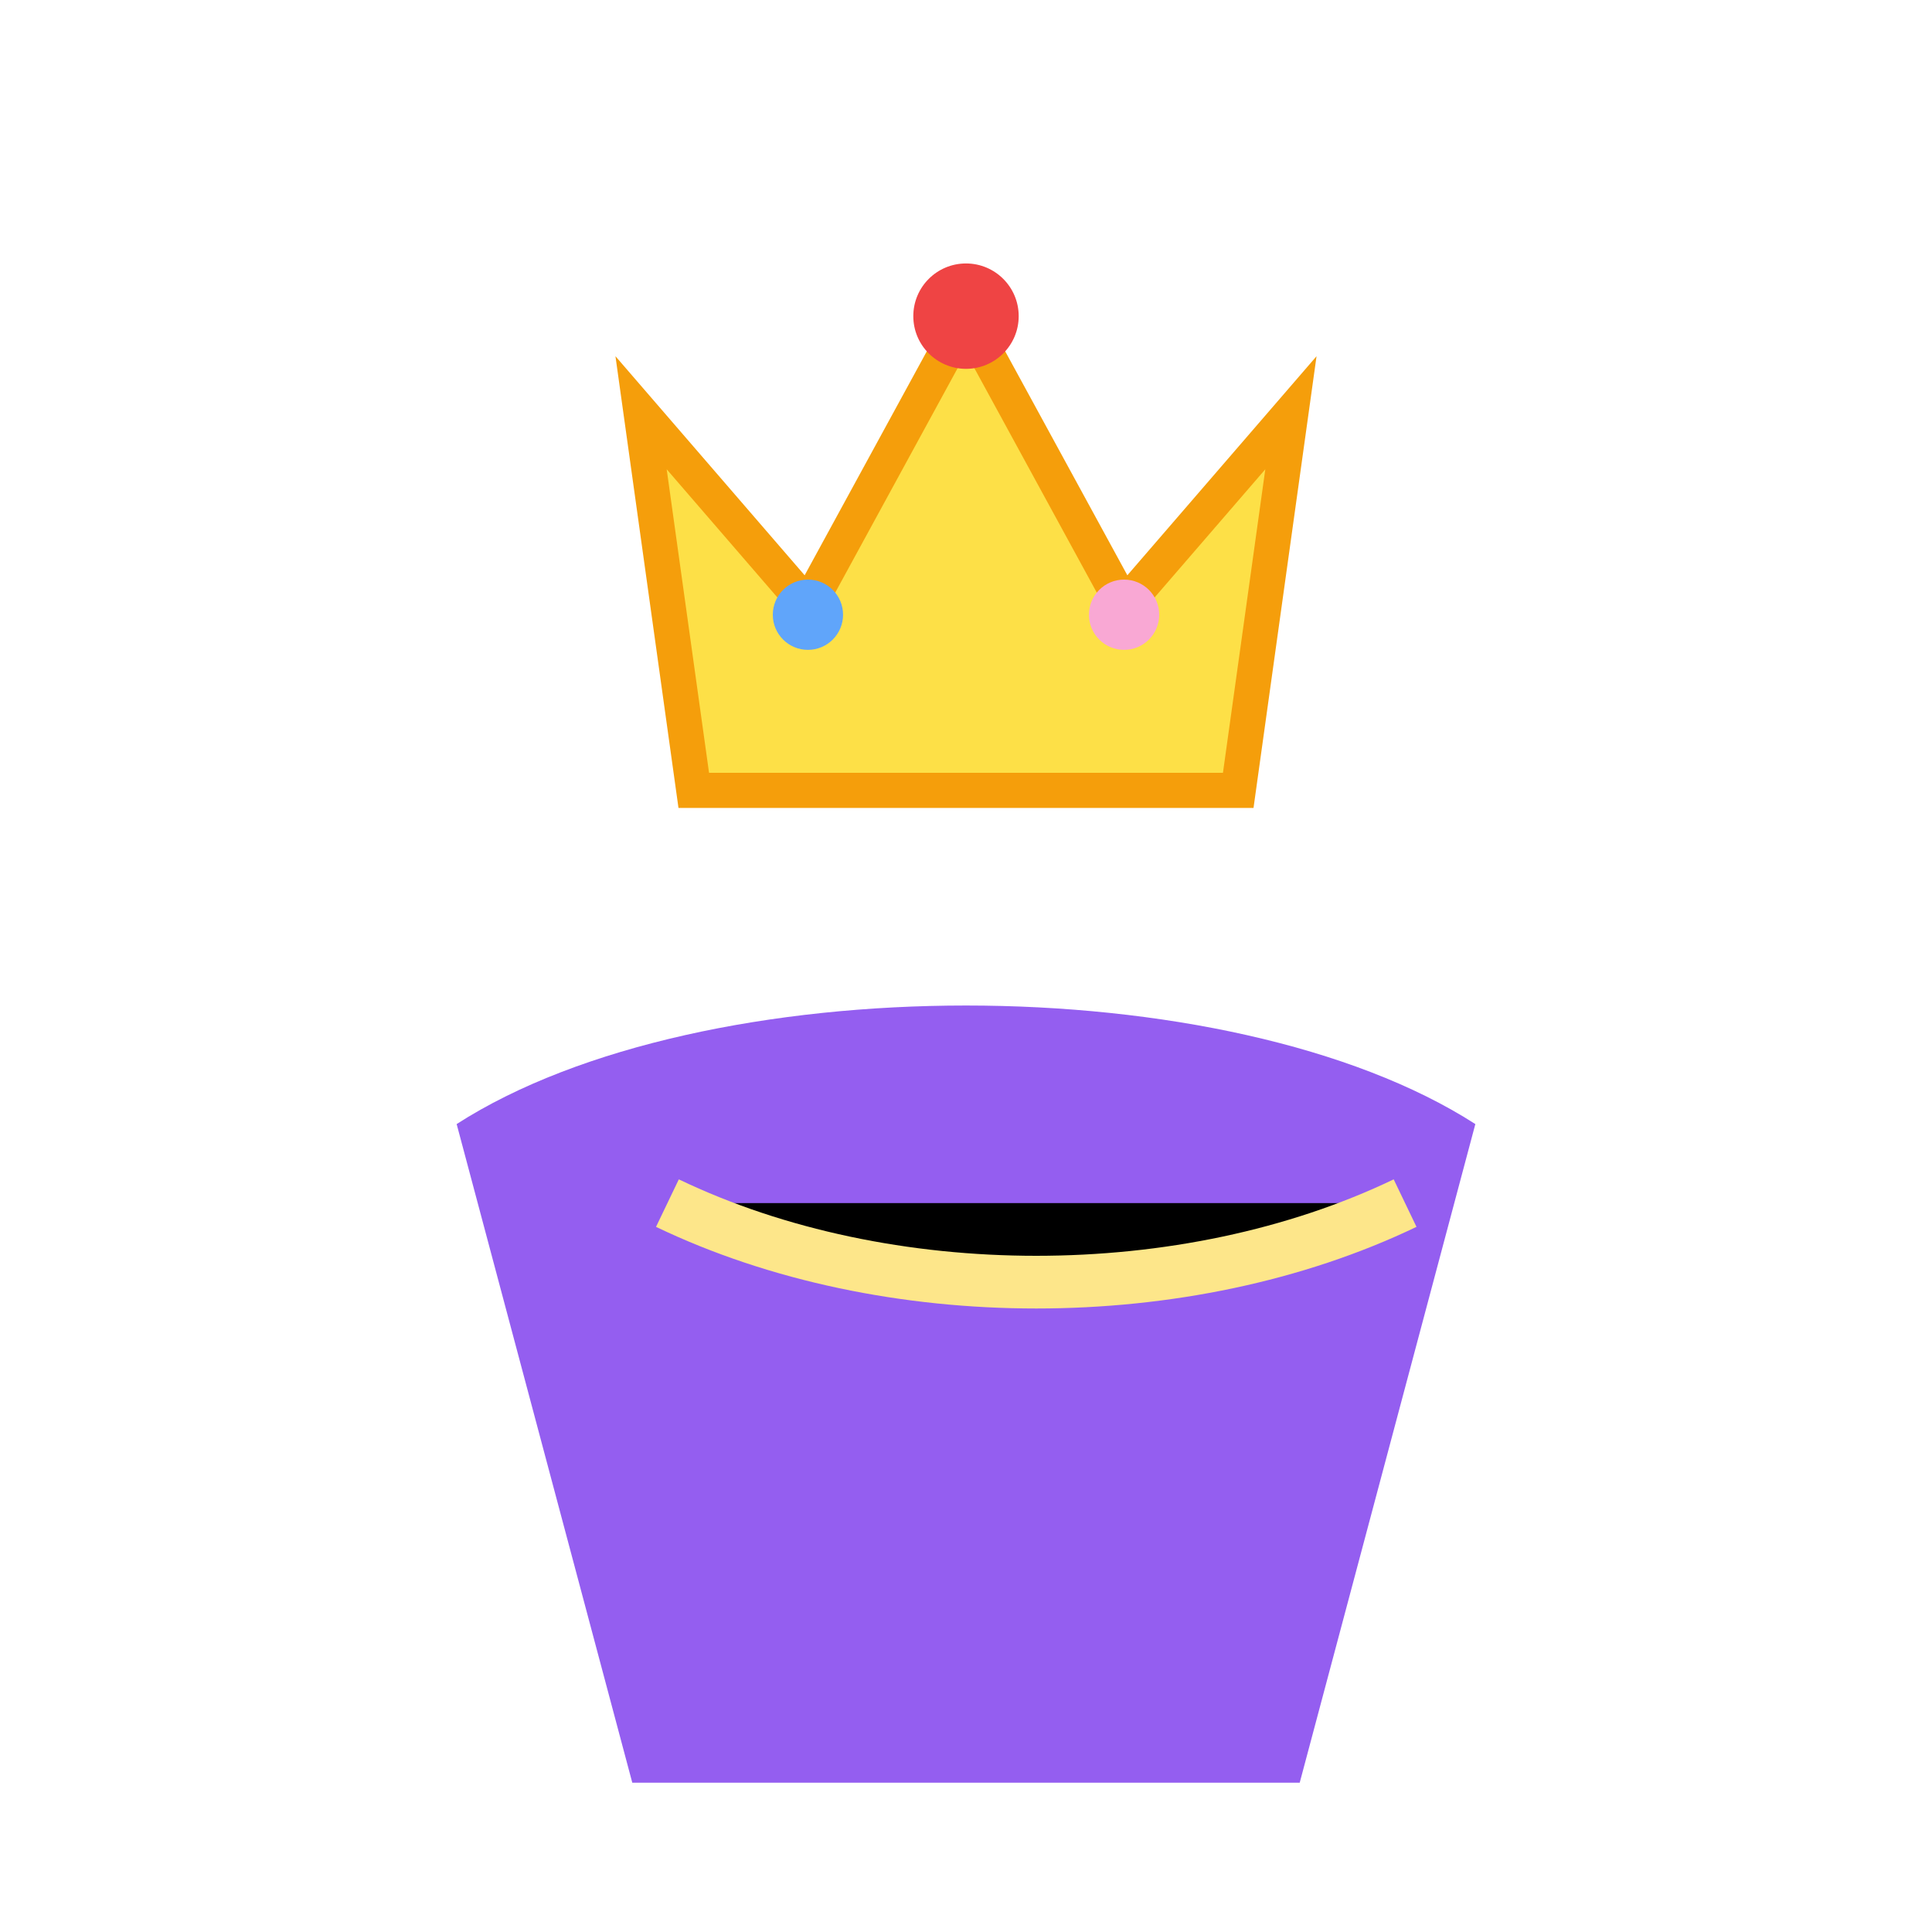
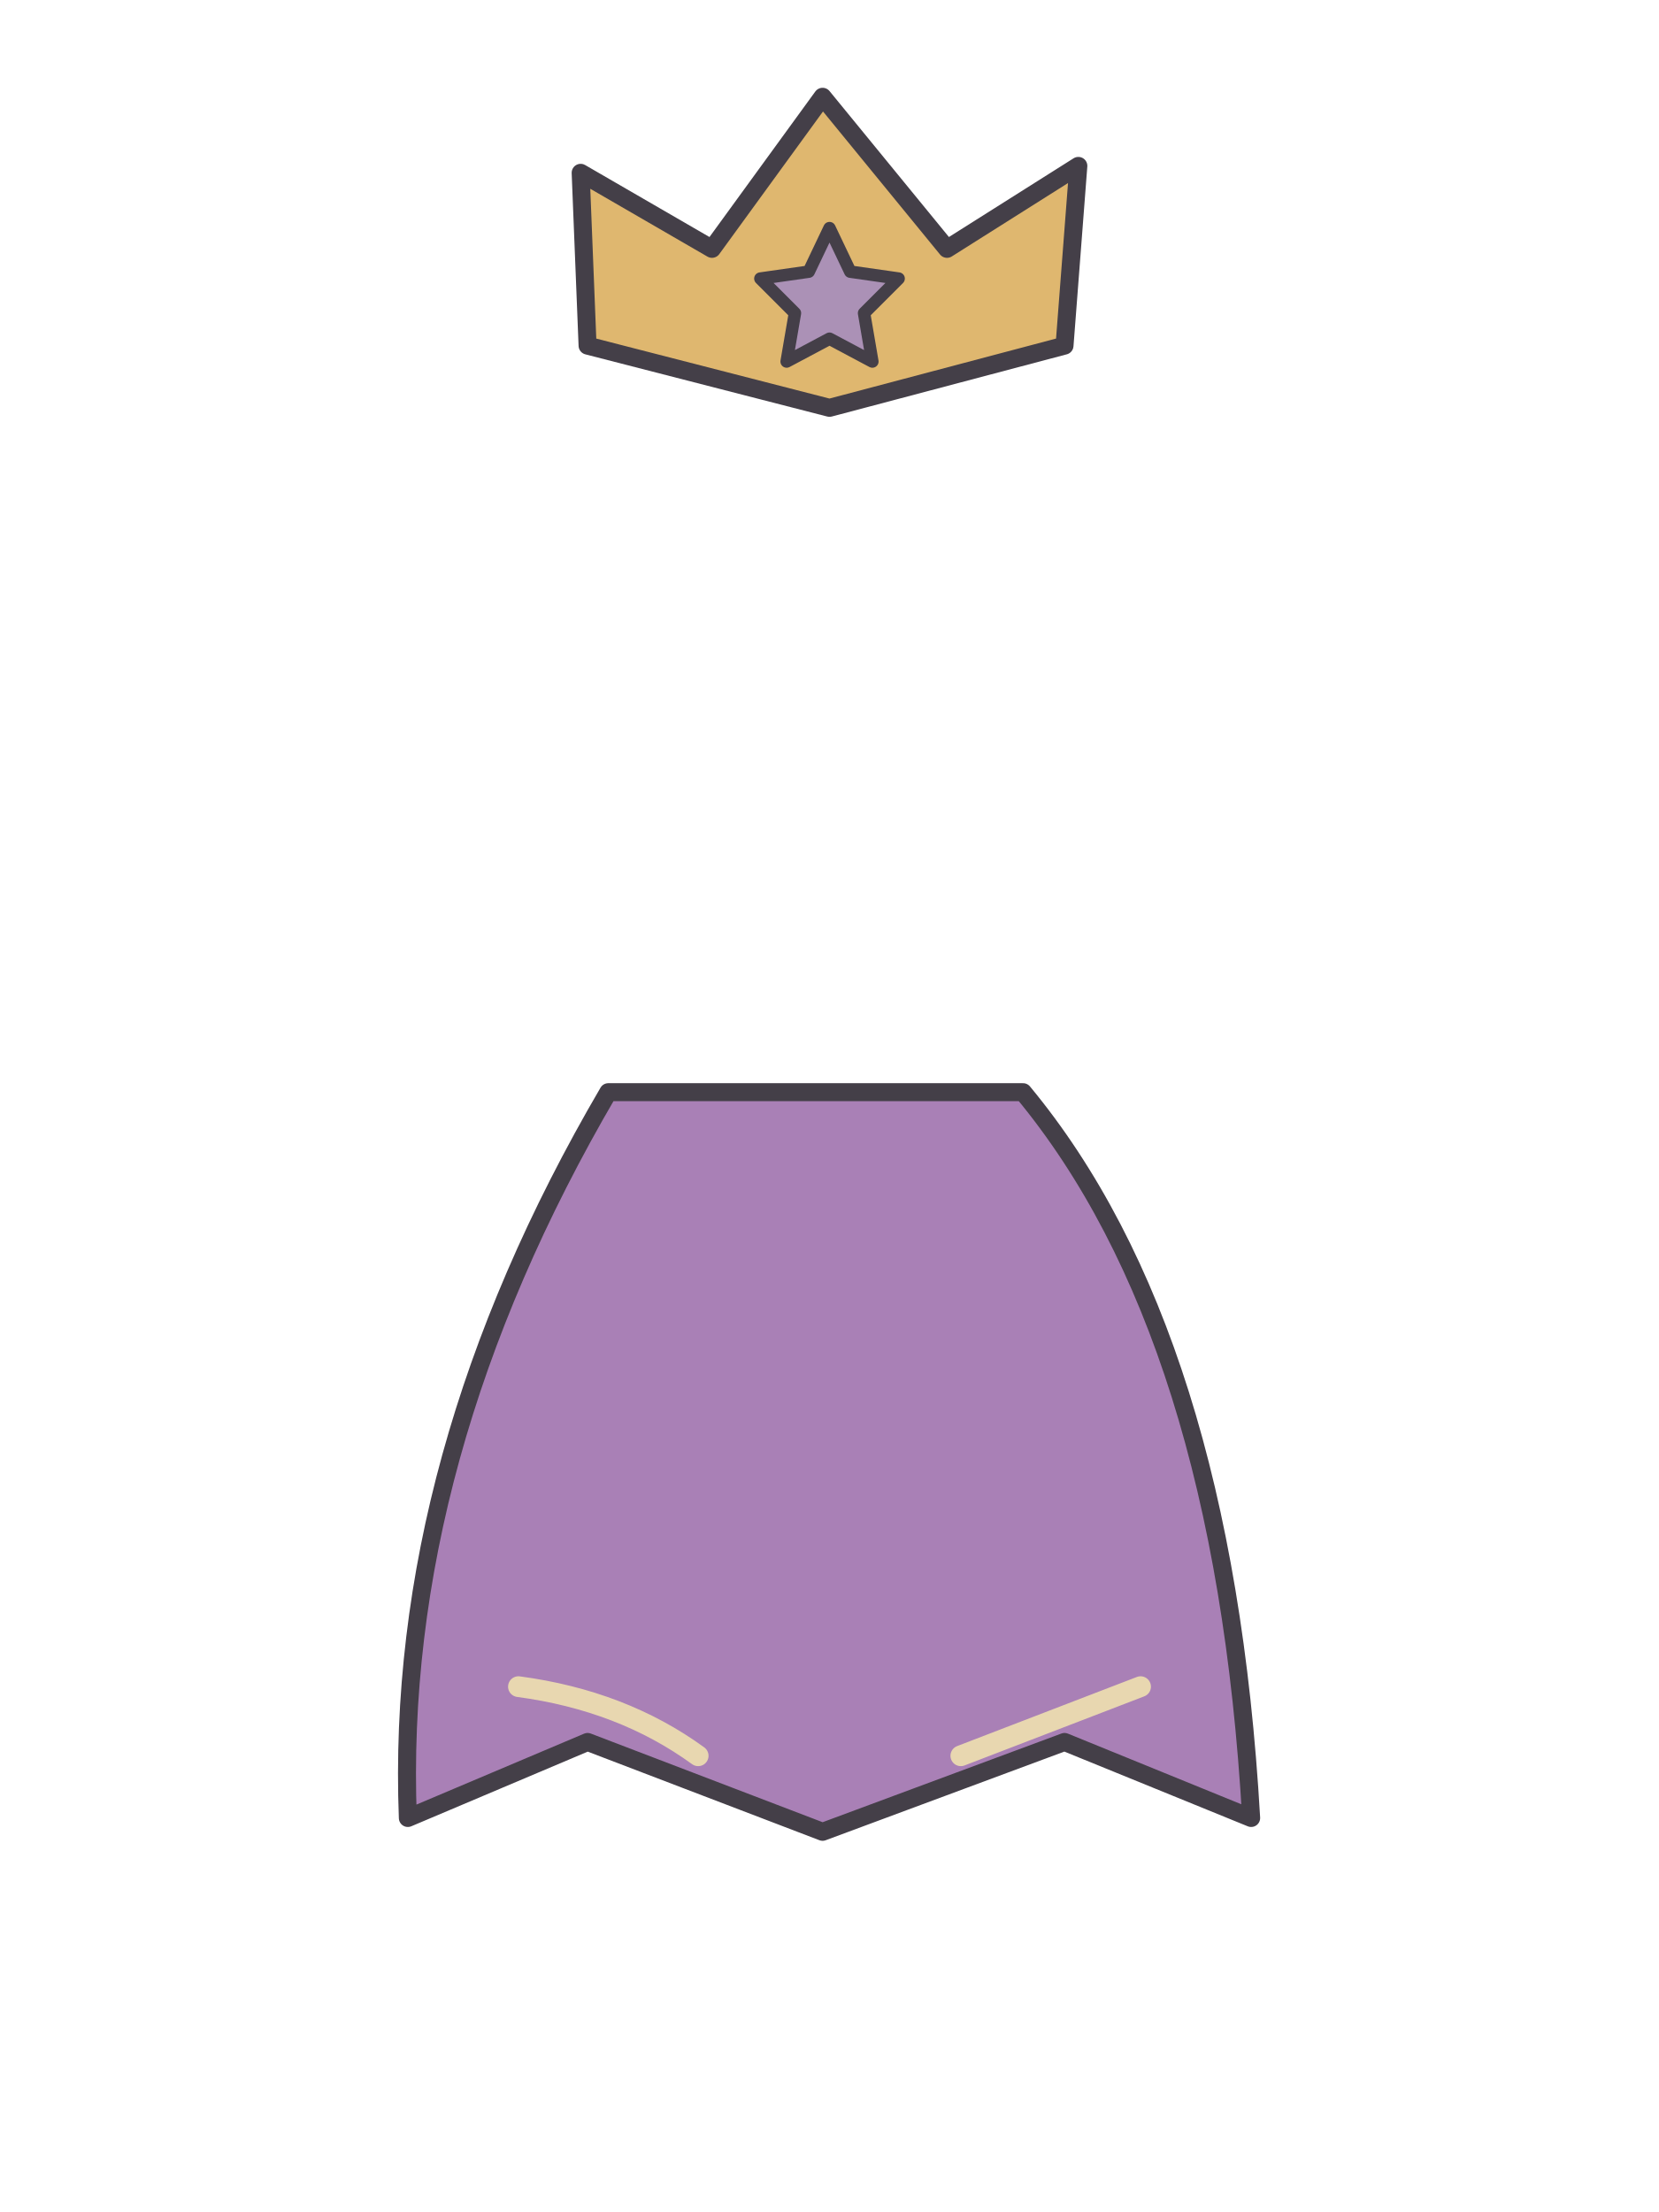
- <svg xmlns="http://www.w3.org/2000/svg" viewBox="0 0 220 220">
-   <path d="M73 47l19 22 18-33 18 33 19-22-6 43H79z" fill="#fde047" stroke="#f59e0b" stroke-width="4" />
-   <circle cx="110" cy="36" r="6" fill="#ef4444" />
-   <path d="M52 128c28-18 88-18 116 0l-20 75H72z" fill="#7c3aed" opacity=".82" />
-   <path d="M76 137c25 12 59 12 84 0" stroke="#fde68a" stroke-width="6" />
-   <circle cx="92" cy="70" r="4" fill="#60a5fa" />
-   <circle cx="128" cy="70" r="4" fill="#f9a8d4" />
+ <svg xmlns="http://www.w3.org/2000/svg" viewBox="0 0 240 320" role="img" aria-label="로열 세트">
+   <path d="M88 158q-31 53-29 105l26-11 34 13 35-13 27 11q-4-70-33-105z" fill="#a980b6" stroke="#443f48" stroke-width="2.6" stroke-linejoin="round" stroke-linecap="round" />
+   <path d="M75 244q15 2 26 10M139 254l26-10" fill="none" stroke="#e8d7b0" stroke-width="3" stroke-linejoin="round" stroke-linecap="round" />
+   <path d="M85 50l-1-25 19 11 16-22 18 22 19-12-2 26-34 9z" fill="#dfb76f" stroke="#443f48" stroke-width="2.6" stroke-linejoin="round" stroke-linecap="round" />
+   <path d="M120 33l3 6.3 7 1 -5 5 1.2 7 -6.2 -3.3 -6.2 3.3 1.2 -7 -5 -5 7 -1z" fill="#ab91b6" stroke="#443f48" stroke-width="1.8" stroke-linejoin="round" stroke-linecap="round" />
</svg>
